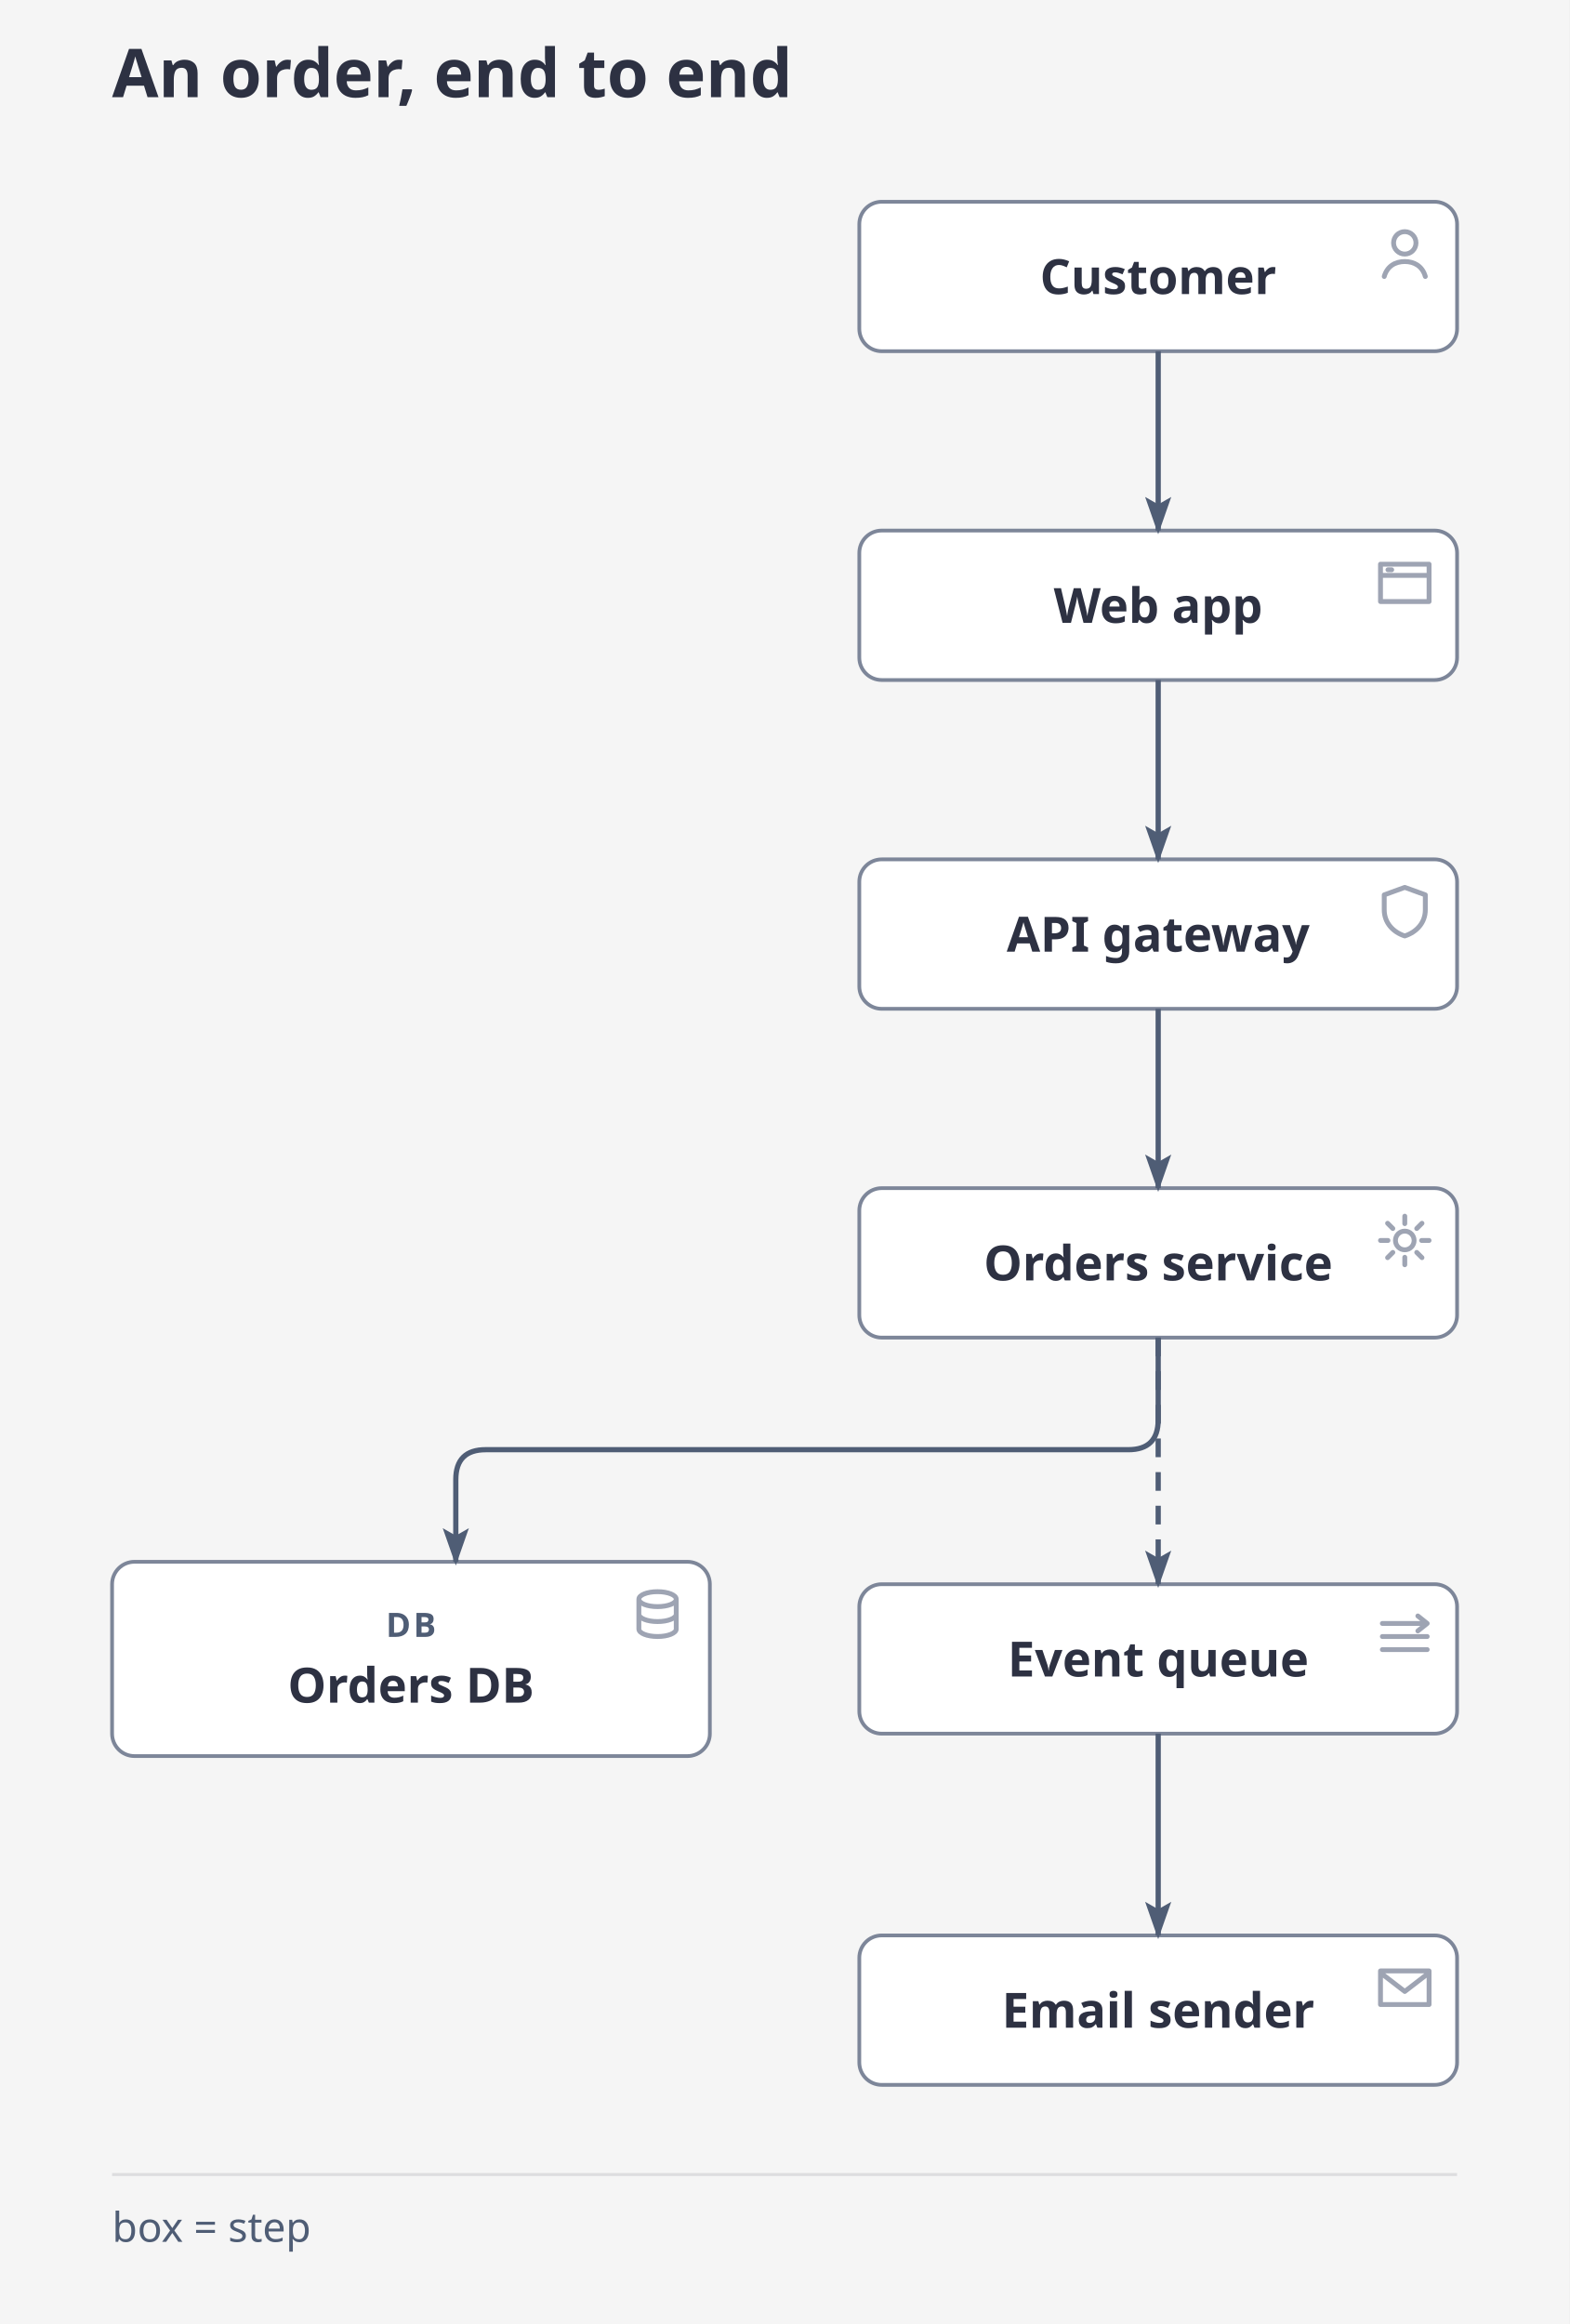
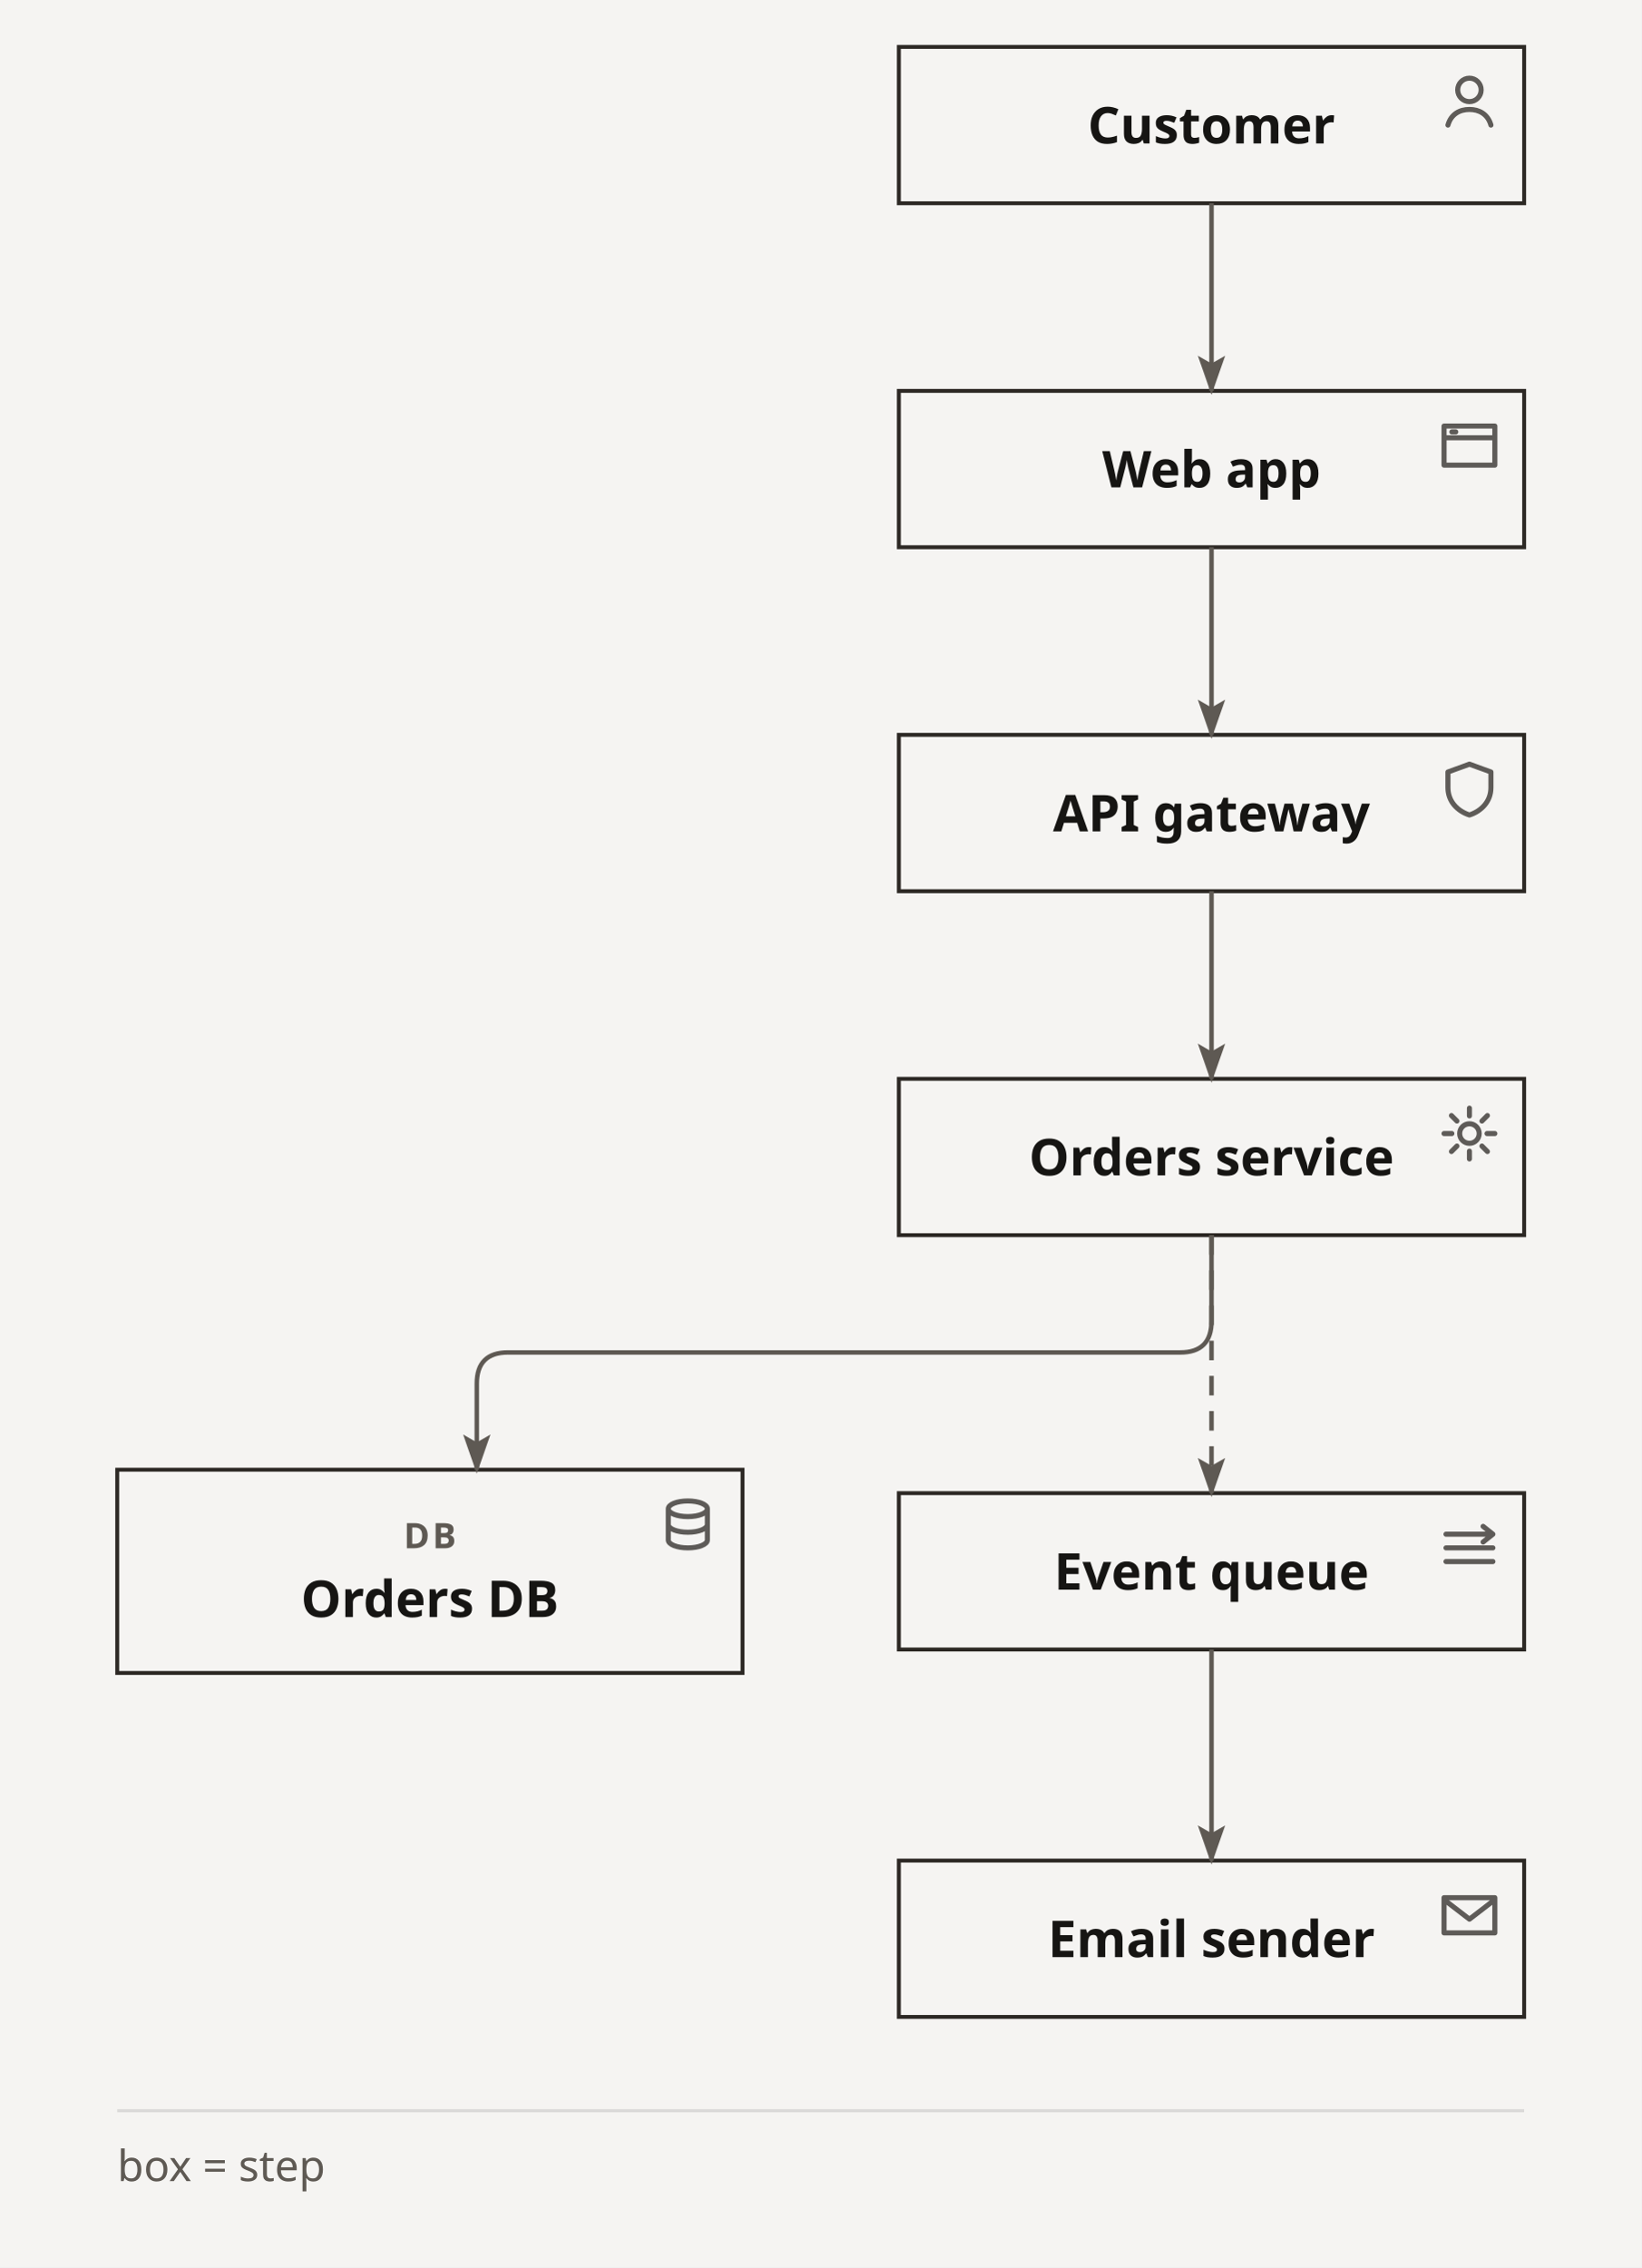
- <svg xmlns="http://www.w3.org/2000/svg" role="graphics-document" aria-roledescription="flow diagram" data-legibility="all" viewBox="0 0 420 622" width="420">
-   <rect width="420" height="622" fill="#f5f5f5" aria-hidden="true" />
+ <svg xmlns="http://www.w3.org/2000/svg" role="graphics-document" aria-roledescription="flow diagram" data-legibility="all" viewBox="0 46 420 580" width="420">
+   <rect width="420" height="626" fill="#f5f4f2" aria-hidden="true" />
  <defs>
    <marker id="a" markerWidth="10" markerHeight="7" refX="9" refY="3.5" orient="auto" markerUnits="userSpaceOnUse">
-       <polygon points="0 0,10 3.5,0 7,2 3.5" fill="#4f5d75" />
+       <polygon points="0 0,10 3.5,0 7,2 3.5" fill="#5e5953" />
    </marker>
    <marker id="aa" markerWidth="10" markerHeight="7" refX="9" refY="3.5" orient="auto" markerUnits="userSpaceOnUse">
-       <polygon points="0 0,10 3.5,0 7,2 3.5" fill="#eb6c36" />
+       <polygon points="0 0,10 3.5,0 7,2 3.5" fill="#e25b2a" />
    </marker>
    <marker id="al" markerWidth="10" markerHeight="7" refX="9" refY="3.5" orient="auto" markerUnits="userSpaceOnUse">
-       <polygon points="0 0,10 3.5,0 7,2 3.5" fill="#2e5aa8" />
+       <polygon points="0 0,10 3.5,0 7,2 3.5" fill="#3a3530" />
    </marker>
    <marker id="ar" markerWidth="10" markerHeight="7" refX="9" refY="3.5" orient="auto" markerUnits="userSpaceOnUse">
-       <polygon points="0 0,10 3.5,0 7,2 3.5" fill="#636c82" />
+       <polygon points="0 0,10 3.5,0 7,2 3.5" fill="#8c867e" />
    </marker>
  </defs>
-   <text x="30" y="26" font-size="18" font-weight="600" font-family="system-ui, 'Segoe UI', sans-serif" fill="#2d3142">An order, end to end</text>
-   <rect x="230" y="54" width="160" height="40" rx="6" fill="#f5f5f5" aria-hidden="true" />
-   <rect x="230" y="54" width="160" height="40" rx="6" fill="#ffffff" stroke="#7d8699" data-node="U" data-label="Customer" role="graphics-symbol" aria-roledescription="box" aria-label="Customer" />
-   <path d="M8 8a3 3 0 1 0 0-6 3 3 0 0 0 0 6zM2.5 14c0.8-2.8 3-4 5.5-4s4.7 1.2 5.5 4" transform="translate(368,60)" fill="none" stroke="#7d8699" stroke-opacity=".75" stroke-width="1.3" stroke-linecap="round" stroke-linejoin="round" aria-hidden="true" />
-   <text x="310" y="78.7" font-size="13" font-weight="600" font-family="system-ui, 'Segoe UI', sans-serif" fill="#2d3142" text-anchor="middle" aria-hidden="true">Customer</text>
-   <rect x="230" y="142" width="160" height="40" rx="6" fill="#f5f5f5" aria-hidden="true" />
-   <rect x="230" y="142" width="160" height="40" rx="6" fill="#ffffff" stroke="#7d8699" data-node="W" data-label="Web app" role="graphics-symbol" aria-roledescription="box" aria-label="Web app" />
-   <path d="M1.5 3h13v10h-13zM1.5 6h13M3.5 4.5h1" transform="translate(368,148)" fill="none" stroke="#7d8699" stroke-opacity=".75" stroke-width="1.3" stroke-linecap="round" stroke-linejoin="round" aria-hidden="true" />
-   <text x="310" y="166.7" font-size="13" font-weight="600" font-family="system-ui, 'Segoe UI', sans-serif" fill="#2d3142" text-anchor="middle" aria-hidden="true">Web app</text>
-   <rect x="230" y="230" width="160" height="40" rx="6" fill="#f5f5f5" aria-hidden="true" />
-   <rect x="230" y="230" width="160" height="40" rx="6" fill="#ffffff" stroke="#7d8699" data-node="G" data-label="API gateway" role="graphics-symbol" aria-roledescription="box" aria-label="API gateway" />
-   <path d="M8 1.5l5.5 2v4c0 3.5-2.4 6-5.5 7-3.1-1-5.5-3.5-5.5-7v-4z" transform="translate(368,236)" fill="none" stroke="#7d8699" stroke-opacity=".75" stroke-width="1.3" stroke-linecap="round" stroke-linejoin="round" aria-hidden="true" />
-   <text x="310" y="254.7" font-size="13" font-weight="600" font-family="system-ui, 'Segoe UI', sans-serif" fill="#2d3142" text-anchor="middle" aria-hidden="true">API gateway</text>
-   <rect x="230" y="318" width="160" height="40" rx="6" fill="#f5f5f5" aria-hidden="true" />
-   <rect x="230" y="318" width="160" height="40" rx="6" fill="#ffffff" stroke="#7d8699" data-node="O" data-label="Orders service" role="graphics-symbol" aria-roledescription="box" aria-label="Orders service" />
-   <path d="M8 5.5a2.5 2.5 0 1 0 0 5 2.5 2.5 0 0 0 0-5zM8 1.5v2M8 12.5v2M1.5 8h2M12.5 8h2M3.4 3.4l1.4 1.4M11.2 11.2l1.4 1.4M3.4 12.6l1.4-1.4M11.2 4.8l1.4-1.4" transform="translate(368,324)" fill="none" stroke="#7d8699" stroke-opacity=".75" stroke-width="1.3" stroke-linecap="round" stroke-linejoin="round" aria-hidden="true" />
-   <text x="310" y="342.7" font-size="13" font-weight="600" font-family="system-ui, 'Segoe UI', sans-serif" fill="#2d3142" text-anchor="middle" aria-hidden="true">Orders service</text>
-   <rect x="30" y="418" width="160" height="52" rx="6" fill="#f5f5f5" aria-hidden="true" />
-   <rect x="30" y="418" width="160" height="52" rx="6" fill="#ffffff" stroke="#7d8699" data-node="D" data-label="Orders DB" role="graphics-symbol" aria-roledescription="box" aria-label="Orders DB" />
-   <path d="M3 4c0-1.1 2.2-2 5-2s5 0.9 5 2-2.2 2-5 2-5-0.9-5-2zM3 4v8c0 1.1 2.2 2 5 2s5-0.9 5-2V4M3 8c0 1.1 2.2 2 5 2s5-0.9 5-2" transform="translate(168,424)" fill="none" stroke="#7d8699" stroke-opacity=".75" stroke-width="1.3" stroke-linecap="round" stroke-linejoin="round" aria-hidden="true" />
-   <text x="110" y="438.1" font-size="9" font-weight="600" font-family="system-ui, 'Segoe UI', sans-serif" letter-spacing="0.7" fill="#4f5d75" text-anchor="middle" aria-hidden="true">DB</text>
-   <text x="110" y="455.7" font-size="13" font-weight="600" font-family="system-ui, 'Segoe UI', sans-serif" fill="#2d3142" text-anchor="middle" aria-hidden="true">Orders DB</text>
-   <rect x="230" y="424" width="160" height="40" rx="6" fill="#f5f5f5" aria-hidden="true" />
-   <rect x="230" y="424" width="160" height="40" rx="6" fill="#ffffff" stroke="#7d8699" data-node="Q" data-label="Event queue" role="graphics-symbol" aria-roledescription="box" aria-label="Event queue" />
-   <path d="M2 4.5h12M2 8h12M2 11.5h12M11.5 2.5l2.5 2-2.5 2" transform="translate(368,430)" fill="none" stroke="#7d8699" stroke-opacity=".75" stroke-width="1.3" stroke-linecap="round" stroke-linejoin="round" aria-hidden="true" />
-   <text x="310" y="448.7" font-size="13" font-weight="600" font-family="system-ui, 'Segoe UI', sans-serif" fill="#2d3142" text-anchor="middle" aria-hidden="true">Event queue</text>
-   <rect x="230" y="518" width="160" height="40" rx="6" fill="#f5f5f5" aria-hidden="true" />
-   <rect x="230" y="518" width="160" height="40" rx="6" fill="#ffffff" stroke="#7d8699" data-node="M" data-label="Email sender" role="graphics-symbol" aria-roledescription="box" aria-label="Email sender" />
-   <path d="M1.5 3.5h13v9h-13zM1.5 4l6.5 5 6.5-5" transform="translate(368,524)" fill="none" stroke="#7d8699" stroke-opacity=".75" stroke-width="1.3" stroke-linecap="round" stroke-linejoin="round" aria-hidden="true" />
-   <text x="310" y="542.7" font-size="13" font-weight="600" font-family="system-ui, 'Segoe UI', sans-serif" fill="#2d3142" text-anchor="middle" aria-hidden="true">Email sender</text>
-   <path d="M310,94 L310,142" fill="none" stroke="#4f5d75" stroke-width="1.4" marker-end="url(#a)" data-from="U" data-to="W" data-label="" data-id="U-&gt;W" data-from-port="s" data-to-port="n" role="graphics-symbol" aria-roledescription="arrow" aria-label="Customer to Web app" />
-   <path d="M310,182 L310,230" fill="none" stroke="#4f5d75" stroke-width="1.4" marker-end="url(#a)" data-from="W" data-to="G" data-label="" data-id="W-&gt;G" data-from-port="s" data-to-port="n" role="graphics-symbol" aria-roledescription="arrow" aria-label="Web app to API gateway" />
-   <path d="M310,270 L310,318" fill="none" stroke="#4f5d75" stroke-width="1.4" marker-end="url(#a)" data-from="G" data-to="O" data-label="" data-id="G-&gt;O" data-from-port="s" data-to-port="n" role="graphics-symbol" aria-roledescription="arrow" aria-label="API gateway to Orders service" />
-   <path d="M310,358 L310,380 Q310,388 302,388 L130,388 Q122,388 122,396 L122,418" fill="none" stroke="#4f5d75" stroke-width="1.4" marker-end="url(#a)" data-from="O" data-to="D" data-label="" data-id="O-&gt;D" data-from-port="s" data-to-port="n" role="graphics-symbol" aria-roledescription="arrow" aria-label="Orders service to Orders DB" />
-   <path d="M310,358 L310,424" fill="none" stroke="#4f5d75" stroke-width="1.4" stroke-dasharray="5,4" marker-end="url(#a)" data-from="O" data-to="Q" data-label="" data-id="O-&gt;Q" data-from-port="s" data-to-port="n" role="graphics-symbol" aria-roledescription="arrow" aria-label="Orders service to Event queue" />
-   <path d="M310,464 L310,518" fill="none" stroke="#4f5d75" stroke-width="1.4" marker-end="url(#a)" data-from="Q" data-to="M" data-label="" data-id="Q-&gt;M" data-from-port="s" data-to-port="n" role="graphics-symbol" aria-roledescription="arrow" aria-label="Event queue to Email sender" />
-   <line x1="30" y1="582" x2="390" y2="582" stroke="rgba(45,49,66,0.12)" stroke-width=".8" aria-hidden="true" />
-   <text x="30" y="600" font-size="11" font-family="system-ui, 'Segoe UI', sans-serif" fill="#4f5d75">box = step</text>
+   <text x="30" y="30" font-size="22" font-weight="500" font-family="system-ui, 'Segoe UI', sans-serif" fill="#161513" data-size-from="stylesheet 'site', rule 'figure::title'">An order, end to end</text>
+   <rect x="230" y="58" width="160" height="40" rx="0" fill="#f5f4f2" aria-hidden="true" />
+   <rect x="230" y="58" width="160" height="40" rx="0" fill="#f5f4f2" stroke="#2c2824" stroke-width="1" data-node="U" data-label="Customer" role="graphics-symbol" aria-roledescription="box" aria-label="Customer" />
+   <path d="M8 8a3 3 0 1 0 0-6 3 3 0 0 0 0 6zM2.5 14c0.8-2.8 3-4 5.5-4s4.7 1.2 5.5 4" transform="translate(368,64)" fill="none" stroke="#2c2824" stroke-opacity=".75" stroke-width="1.3" stroke-linecap="round" stroke-linejoin="round" aria-hidden="true" />
+   <text x="310" y="82.7" font-size="13" font-weight="600" font-family="system-ui, 'Segoe UI', sans-serif" fill="#161513" text-anchor="middle" aria-hidden="true">Customer</text>
+   <rect x="230" y="146" width="160" height="40" rx="0" fill="#f5f4f2" aria-hidden="true" />
+   <rect x="230" y="146" width="160" height="40" rx="0" fill="#f5f4f2" stroke="#2c2824" stroke-width="1" data-node="W" data-label="Web app" role="graphics-symbol" aria-roledescription="box" aria-label="Web app" />
+   <path d="M1.5 3h13v10h-13zM1.5 6h13M3.5 4.5h1" transform="translate(368,152)" fill="none" stroke="#2c2824" stroke-opacity=".75" stroke-width="1.3" stroke-linecap="round" stroke-linejoin="round" aria-hidden="true" />
+   <text x="310" y="170.7" font-size="13" font-weight="600" font-family="system-ui, 'Segoe UI', sans-serif" fill="#161513" text-anchor="middle" aria-hidden="true">Web app</text>
+   <rect x="230" y="234" width="160" height="40" rx="0" fill="#f5f4f2" aria-hidden="true" />
+   <rect x="230" y="234" width="160" height="40" rx="0" fill="#f5f4f2" stroke="#2c2824" stroke-width="1" data-node="G" data-label="API gateway" role="graphics-symbol" aria-roledescription="box" aria-label="API gateway" />
+   <path d="M8 1.5l5.5 2v4c0 3.5-2.4 6-5.5 7-3.1-1-5.5-3.5-5.5-7v-4z" transform="translate(368,240)" fill="none" stroke="#2c2824" stroke-opacity=".75" stroke-width="1.3" stroke-linecap="round" stroke-linejoin="round" aria-hidden="true" />
+   <text x="310" y="258.7" font-size="13" font-weight="600" font-family="system-ui, 'Segoe UI', sans-serif" fill="#161513" text-anchor="middle" aria-hidden="true">API gateway</text>
+   <rect x="230" y="322" width="160" height="40" rx="0" fill="#f5f4f2" aria-hidden="true" />
+   <rect x="230" y="322" width="160" height="40" rx="0" fill="#f5f4f2" stroke="#2c2824" stroke-width="1" data-node="O" data-label="Orders service" role="graphics-symbol" aria-roledescription="box" aria-label="Orders service" />
+   <path d="M8 5.5a2.5 2.5 0 1 0 0 5 2.5 2.5 0 0 0 0-5zM8 1.5v2M8 12.5v2M1.5 8h2M12.5 8h2M3.4 3.4l1.4 1.4M11.2 11.2l1.4 1.4M3.4 12.6l1.4-1.4M11.2 4.8l1.4-1.4" transform="translate(368,328)" fill="none" stroke="#2c2824" stroke-opacity=".75" stroke-width="1.3" stroke-linecap="round" stroke-linejoin="round" aria-hidden="true" />
+   <text x="310" y="346.7" font-size="13" font-weight="600" font-family="system-ui, 'Segoe UI', sans-serif" fill="#161513" text-anchor="middle" aria-hidden="true">Orders service</text>
+   <rect x="30" y="422" width="160" height="52" rx="0" fill="#f5f4f2" aria-hidden="true" />
+   <rect x="30" y="422" width="160" height="52" rx="0" fill="#f5f4f2" stroke="#2c2824" stroke-width="1" data-node="D" data-label="Orders DB" role="graphics-symbol" aria-roledescription="box" aria-label="Orders DB" />
+   <path d="M3 4c0-1.1 2.2-2 5-2s5 0.9 5 2-2.2 2-5 2-5-0.9-5-2zM3 4v8c0 1.1 2.2 2 5 2s5-0.9 5-2V4M3 8c0 1.1 2.2 2 5 2s5-0.9 5-2" transform="translate(168,428)" fill="none" stroke="#2c2824" stroke-opacity=".75" stroke-width="1.3" stroke-linecap="round" stroke-linejoin="round" aria-hidden="true" />
+   <text x="110" y="442.1" font-size="9" font-weight="600" font-family="system-ui, 'Segoe UI', sans-serif" letter-spacing="0.7" fill="#5e5953" text-anchor="middle" aria-hidden="true">DB</text>
+   <text x="110" y="459.7" font-size="13" font-weight="600" font-family="system-ui, 'Segoe UI', sans-serif" fill="#161513" text-anchor="middle" aria-hidden="true">Orders DB</text>
+   <rect x="230" y="428" width="160" height="40" rx="0" fill="#f5f4f2" aria-hidden="true" />
+   <rect x="230" y="428" width="160" height="40" rx="0" fill="#f5f4f2" stroke="#2c2824" stroke-width="1" data-node="Q" data-label="Event queue" role="graphics-symbol" aria-roledescription="box" aria-label="Event queue" />
+   <path d="M2 4.5h12M2 8h12M2 11.5h12M11.5 2.5l2.5 2-2.5 2" transform="translate(368,434)" fill="none" stroke="#2c2824" stroke-opacity=".75" stroke-width="1.3" stroke-linecap="round" stroke-linejoin="round" aria-hidden="true" />
+   <text x="310" y="452.7" font-size="13" font-weight="600" font-family="system-ui, 'Segoe UI', sans-serif" fill="#161513" text-anchor="middle" aria-hidden="true">Event queue</text>
+   <rect x="230" y="522" width="160" height="40" rx="0" fill="#f5f4f2" aria-hidden="true" />
+   <rect x="230" y="522" width="160" height="40" rx="0" fill="#f5f4f2" stroke="#2c2824" stroke-width="1" data-node="M" data-label="Email sender" role="graphics-symbol" aria-roledescription="box" aria-label="Email sender" />
+   <path d="M1.5 3.5h13v9h-13zM1.5 4l6.5 5 6.5-5" transform="translate(368,528)" fill="none" stroke="#2c2824" stroke-opacity=".75" stroke-width="1.3" stroke-linecap="round" stroke-linejoin="round" aria-hidden="true" />
+   <text x="310" y="546.7" font-size="13" font-weight="600" font-family="system-ui, 'Segoe UI', sans-serif" fill="#161513" text-anchor="middle" aria-hidden="true">Email sender</text>
+   <path d="M310,98 L310,146" fill="none" stroke="#5e5953" stroke-width="1.15" marker-end="url(#a)" data-from="U" data-to="W" data-label="" data-id="U-&gt;W" data-from-port="s" data-to-port="n" role="graphics-symbol" aria-roledescription="arrow" aria-label="Customer to Web app" />
+   <path d="M310,186 L310,234" fill="none" stroke="#5e5953" stroke-width="1.15" marker-end="url(#a)" data-from="W" data-to="G" data-label="" data-id="W-&gt;G" data-from-port="s" data-to-port="n" role="graphics-symbol" aria-roledescription="arrow" aria-label="Web app to API gateway" />
+   <path d="M310,274 L310,322" fill="none" stroke="#5e5953" stroke-width="1.15" marker-end="url(#a)" data-from="G" data-to="O" data-label="" data-id="G-&gt;O" data-from-port="s" data-to-port="n" role="graphics-symbol" aria-roledescription="arrow" aria-label="API gateway to Orders service" />
+   <path d="M310,362 L310,384 Q310,392 302,392 L130,392 Q122,392 122,400 L122,422" fill="none" stroke="#5e5953" stroke-width="1.15" marker-end="url(#a)" data-from="O" data-to="D" data-label="" data-id="O-&gt;D" data-from-port="s" data-to-port="n" role="graphics-symbol" aria-roledescription="arrow" aria-label="Orders service to Orders DB" />
+   <path d="M310,362 L310,428" fill="none" stroke="#5e5953" stroke-width="1.15" stroke-dasharray="5,4" marker-end="url(#a)" data-from="O" data-to="Q" data-label="" data-id="O-&gt;Q" data-from-port="s" data-to-port="n" role="graphics-symbol" aria-roledescription="arrow" aria-label="Orders service to Event queue" />
+   <path d="M310,468 L310,522" fill="none" stroke="#5e5953" stroke-width="1.15" marker-end="url(#a)" data-from="Q" data-to="M" data-label="" data-id="Q-&gt;M" data-from-port="s" data-to-port="n" role="graphics-symbol" aria-roledescription="arrow" aria-label="Event queue to Email sender" />
+   <line x1="30" y1="586" x2="390" y2="586" stroke="rgba(22,21,19,0.12)" stroke-width=".8" aria-hidden="true" />
+   <text x="30" y="604" font-size="11" font-family="system-ui, 'Segoe UI', sans-serif" fill="#5e5953">box = step</text>
</svg>
